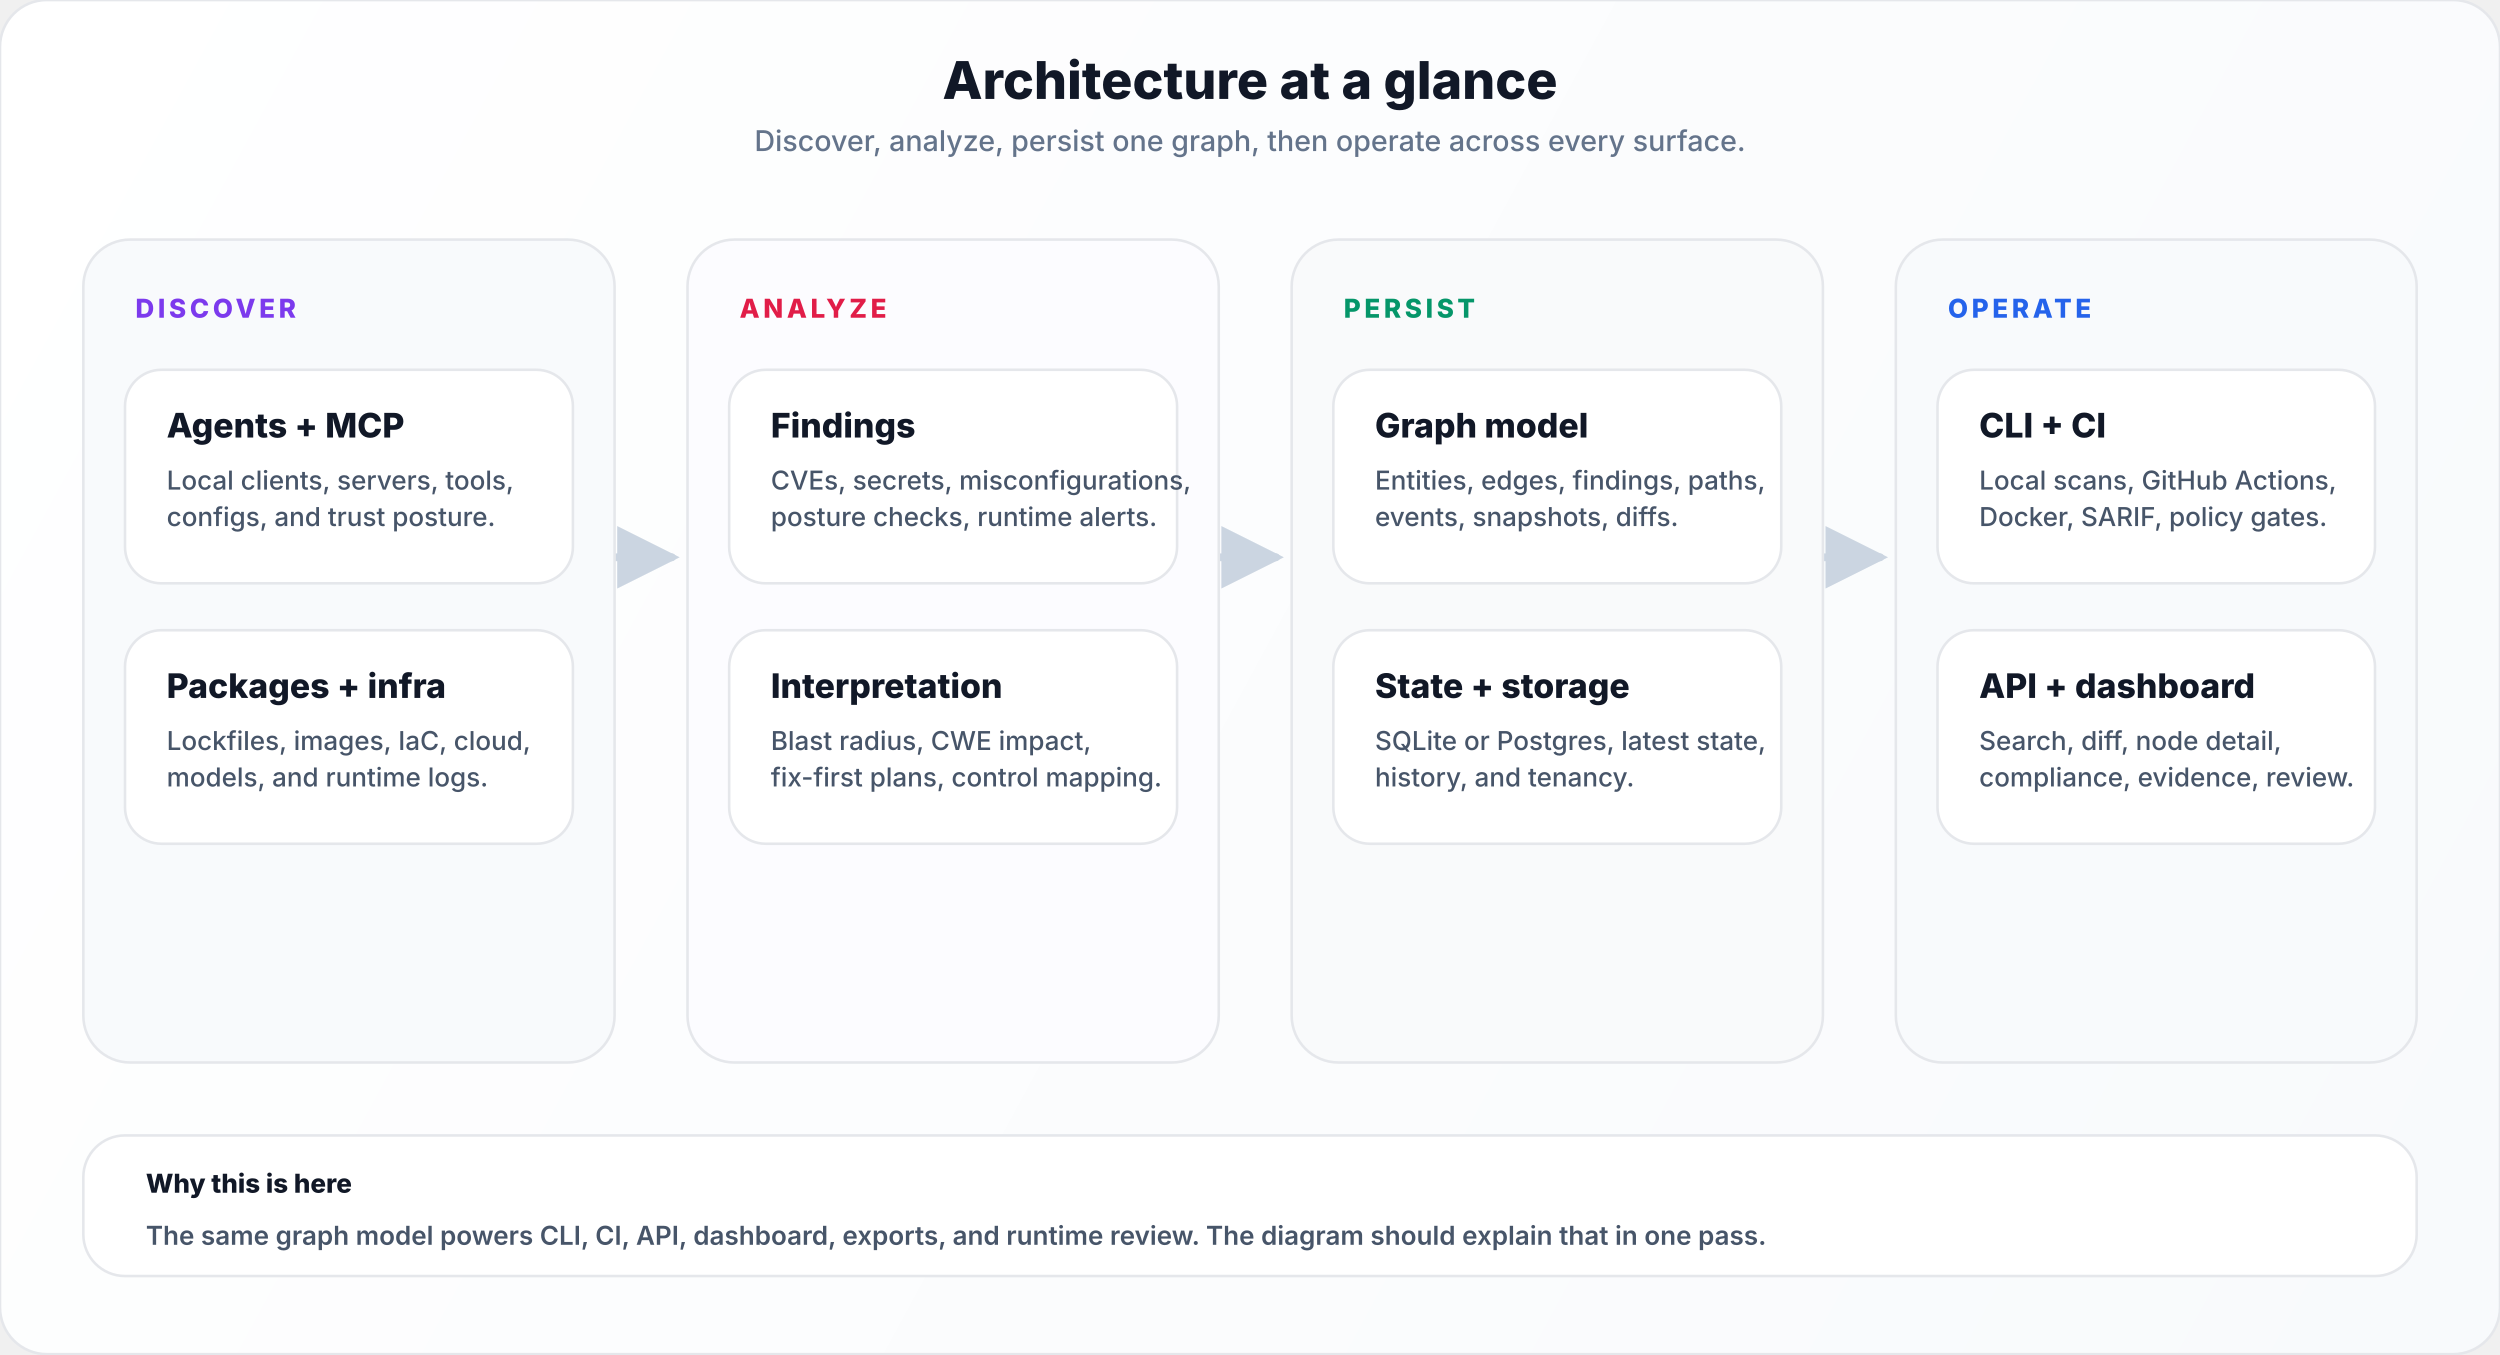
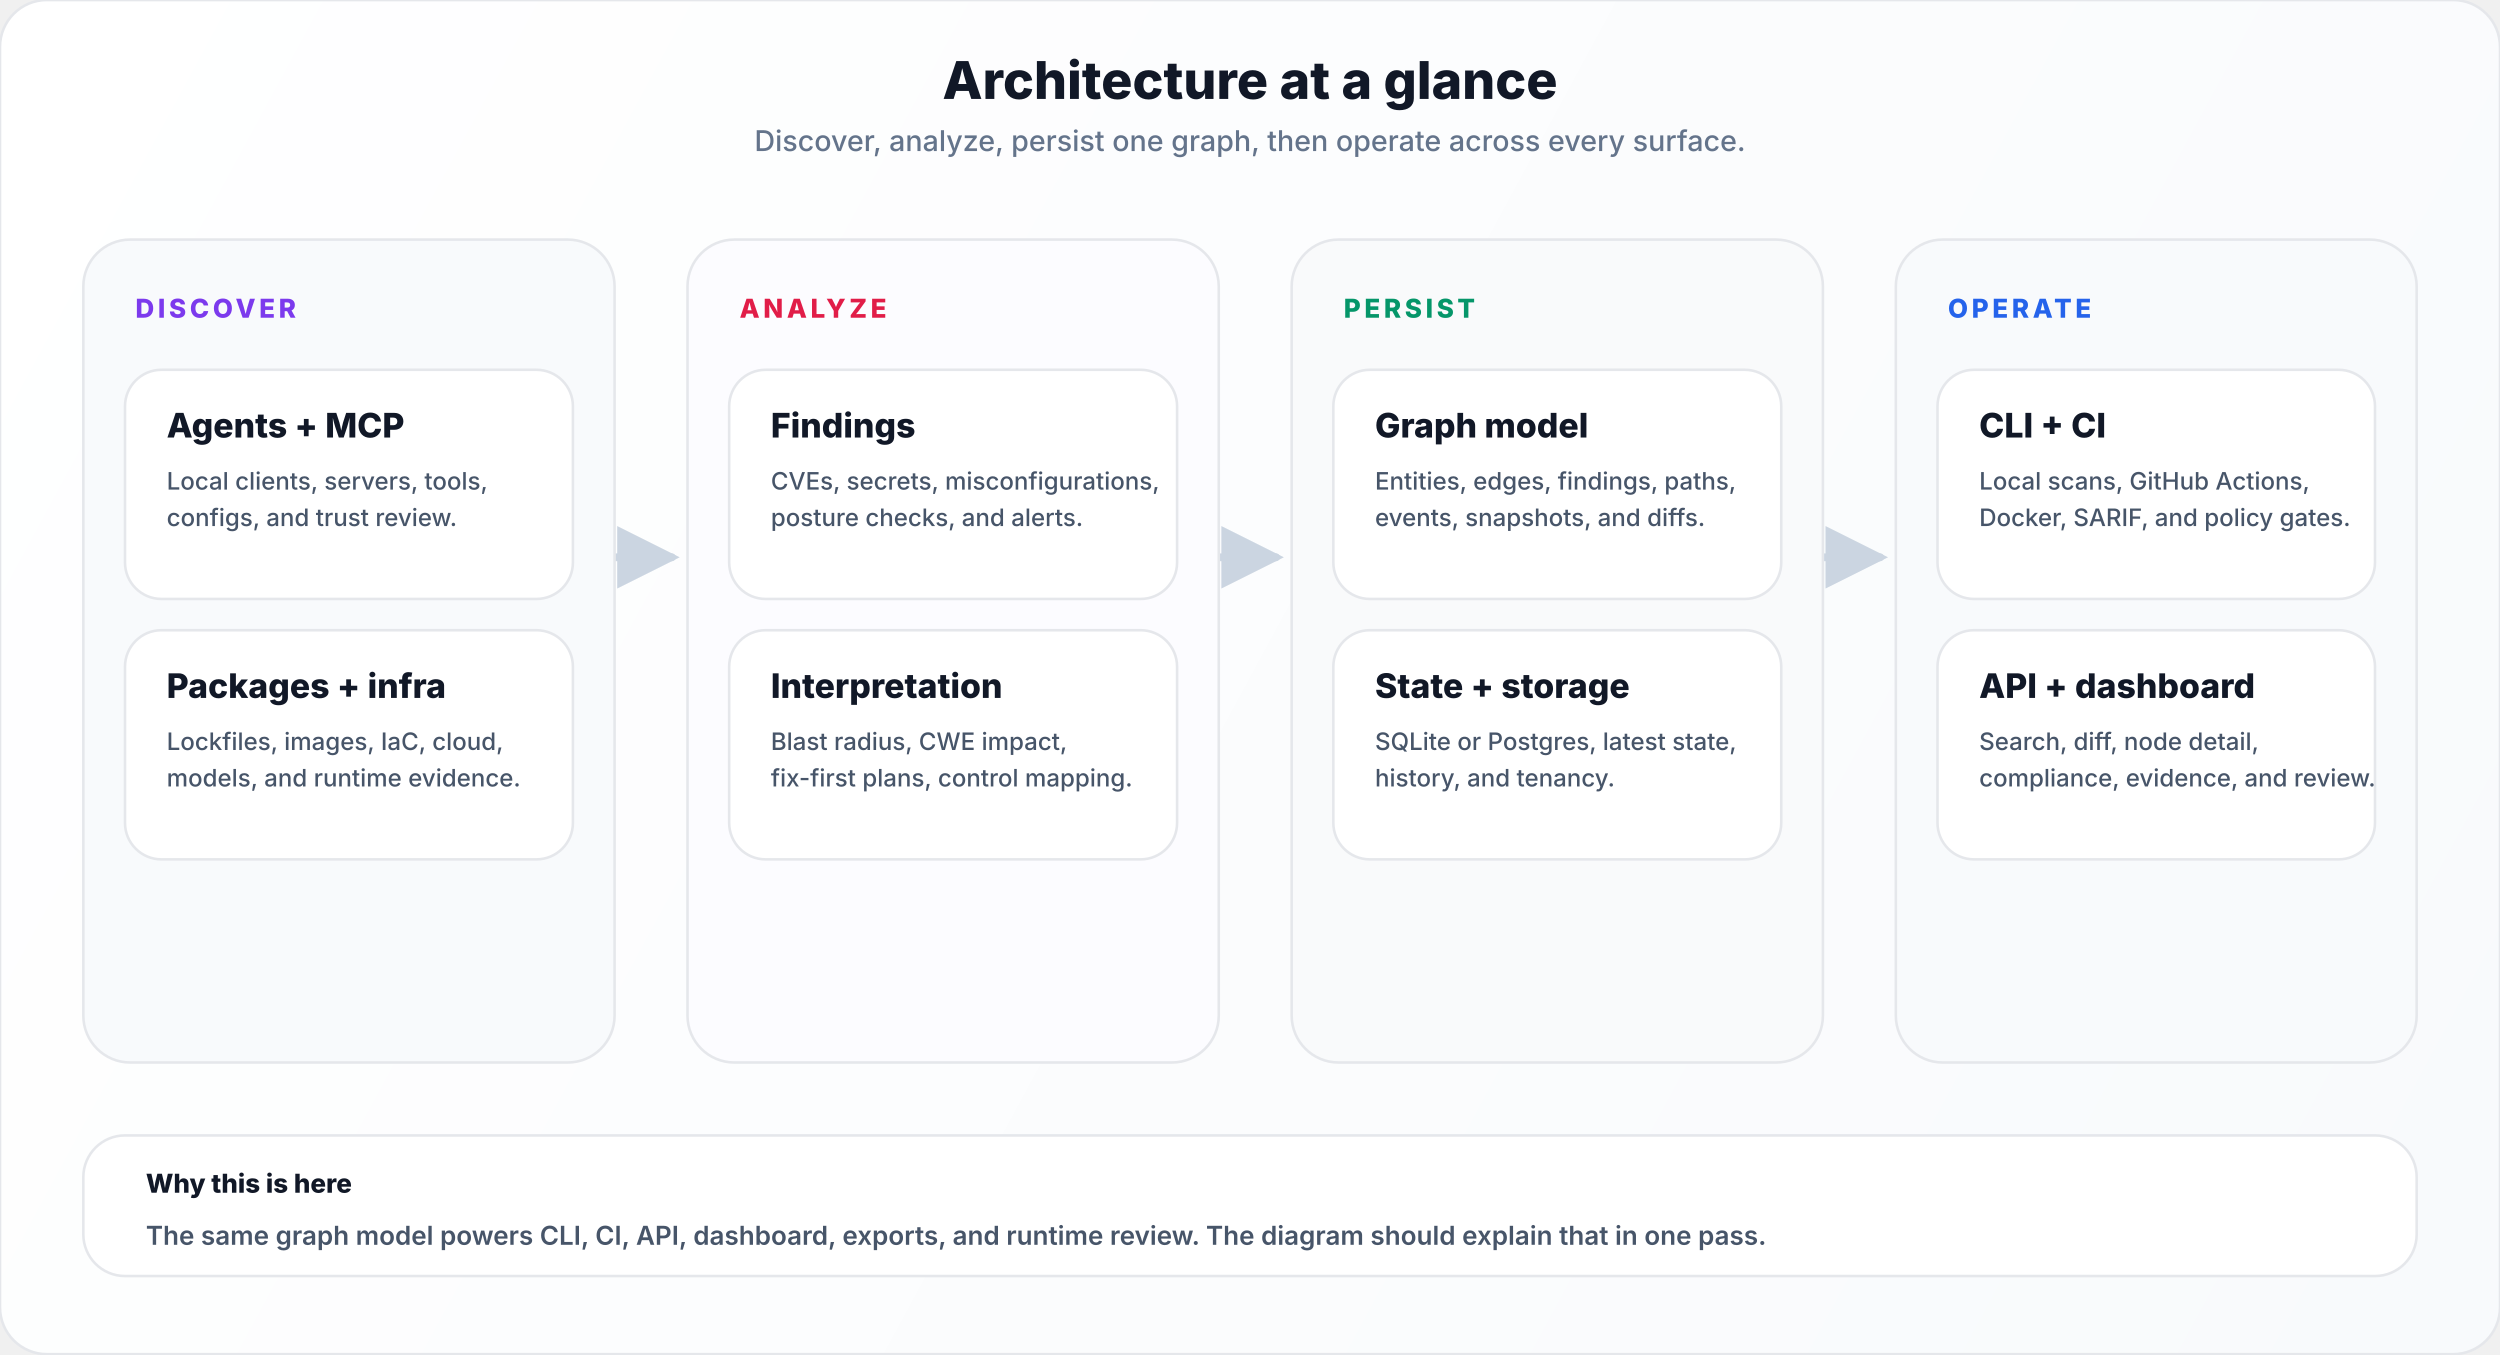
<svg xmlns="http://www.w3.org/2000/svg" viewBox="0 0 960 520" fill="none">
  <style>
    text { font-family: system-ui, -apple-system, "Segoe UI", sans-serif; }
    .title { font-size: 20px; font-weight: 800; fill: #111827; }
    .subtitle { font-size: 11px; font-weight: 500; fill: #64748b; }
    .section { font-size: 10px; font-weight: 800; letter-spacing: 0.14em; }
    .card-title { font-size: 13px; font-weight: 760; fill: #111827; }
-     .copy { font-size: 10px; font-weight: 500; fill: #475569; }
+     .copy { font-size: 9.25px; font-weight: 500; fill: #475569; }
    .footer-title { font-size: 10px; font-weight: 800; fill: #111827; }
    .footer-copy { font-size: 10px; font-weight: 600; fill: #475569; }
  </style>
  <defs>
    <linearGradient id="bg" x1="0" y1="0" x2="960" y2="520" gradientUnits="userSpaceOnUse">
      <stop stop-color="#ffffff" />
      <stop offset="1" stop-color="#f8fafc" />
    </linearGradient>
    <marker id="arrow" viewBox="0 0 8 8" refX="7" refY="4" markerWidth="8" markerHeight="8" orient="auto">
      <path d="M0 0L8 4L0 8Z" fill="#cbd5e1" />
    </marker>
  </defs>
  <rect width="960" height="520" rx="18" fill="url(#bg)" stroke="#e5e7eb" />
  <text x="480" y="38" text-anchor="middle" class="title">Architecture at a glance</text>
  <text x="480" y="58" text-anchor="middle" class="subtitle">Discover, analyze, persist one graph, then operate across every surface.</text>
  <path d="M236 214H258" stroke="#cbd5e1" stroke-width="3" stroke-linecap="round" marker-end="url(#arrow)" />
  <path d="M468 214H490" stroke="#cbd5e1" stroke-width="3" stroke-linecap="round" marker-end="url(#arrow)" />
  <path d="M700 214H722" stroke="#cbd5e1" stroke-width="3" stroke-linecap="round" marker-end="url(#arrow)" />
  <rect x="32" y="92" width="204" height="316" rx="18" fill="#f8fafc" stroke="#e5e7eb" />
  <rect x="264" y="92" width="204" height="316" rx="18" fill="#fcfcff" stroke="#e5e7eb" />
  <rect x="496" y="92" width="204" height="316" rx="18" fill="#f9fafb" stroke="#e5e7eb" />
  <rect x="728" y="92" width="200" height="316" rx="18" fill="#f8fafc" stroke="#e5e7eb" />
  <text x="52" y="122" class="section" fill="#7c3aed">DISCOVER</text>
  <text x="284" y="122" class="section" fill="#e11d48">ANALYZE</text>
  <text x="516" y="122" class="section" fill="#059669">PERSIST</text>
  <text x="748" y="122" class="section" fill="#2563eb">OPERATE</text>
-   <rect x="48" y="142" width="172" height="82" rx="14" fill="#ffffff" stroke="#e5e7eb" />
+   <rect x="48" y="142" width="172" height="88" rx="14" fill="#ffffff" stroke="#e5e7eb" />
  <text x="64" y="168" class="card-title">Agents + MCP</text>
  <text x="64" y="188" class="copy">
    <tspan x="64" dy="0">Local clients, servers, tools,</tspan>
-     <tspan x="64" dy="14">configs, and trust posture.</tspan>
+     <tspan x="64" dy="14">configs, and trust review.</tspan>
  </text>
-   <rect x="48" y="242" width="172" height="82" rx="14" fill="#ffffff" stroke="#e5e7eb" />
+   <rect x="48" y="242" width="172" height="88" rx="14" fill="#ffffff" stroke="#e5e7eb" />
  <text x="64" y="268" class="card-title">Packages + infra</text>
  <text x="64" y="288" class="copy">
    <tspan x="64" dy="0">Lockfiles, images, IaC, cloud,</tspan>
-     <tspan x="64" dy="14">models, and runtime logs.</tspan>
+     <tspan x="64" dy="14">models, and runtime evidence.</tspan>
  </text>
-   <rect x="280" y="142" width="172" height="82" rx="14" fill="#ffffff" stroke="#e5e7eb" />
+   <rect x="280" y="142" width="172" height="88" rx="14" fill="#ffffff" stroke="#e5e7eb" />
  <text x="296" y="168" class="card-title">Findings</text>
  <text x="296" y="188" class="copy">
    <tspan x="296" dy="0">CVEs, secrets, misconfigurations,</tspan>
-     <tspan x="296" dy="14">posture checks, runtime alerts.</tspan>
+     <tspan x="296" dy="14">posture checks, and alerts.</tspan>
  </text>
-   <rect x="280" y="242" width="172" height="82" rx="14" fill="#ffffff" stroke="#e5e7eb" />
+   <rect x="280" y="242" width="172" height="88" rx="14" fill="#ffffff" stroke="#e5e7eb" />
  <text x="296" y="268" class="card-title">Interpretation</text>
  <text x="296" y="288" class="copy">
    <tspan x="296" dy="0">Blast radius, CWE impact,</tspan>
    <tspan x="296" dy="14">fix-first plans, control mapping.</tspan>
  </text>
-   <rect x="512" y="142" width="172" height="82" rx="14" fill="#ffffff" stroke="#e5e7eb" />
+   <rect x="512" y="142" width="172" height="88" rx="14" fill="#ffffff" stroke="#e5e7eb" />
  <text x="528" y="168" class="card-title">Graph model</text>
  <text x="528" y="188" class="copy">
    <tspan x="528" dy="0">Entities, edges, findings, paths,</tspan>
-     <tspan x="528" dy="14">events, snapshots, diffs.</tspan>
+     <tspan x="528" dy="14">events, snapshots, and diffs.</tspan>
  </text>
-   <rect x="512" y="242" width="172" height="82" rx="14" fill="#ffffff" stroke="#e5e7eb" />
+   <rect x="512" y="242" width="172" height="88" rx="14" fill="#ffffff" stroke="#e5e7eb" />
  <text x="528" y="268" class="card-title">State + storage</text>
  <text x="528" y="288" class="copy">
    <tspan x="528" dy="0">SQLite or Postgres, latest state,</tspan>
    <tspan x="528" dy="14">history, and tenancy.</tspan>
  </text>
-   <rect x="744" y="142" width="168" height="82" rx="14" fill="#ffffff" stroke="#e5e7eb" />
+   <rect x="744" y="142" width="168" height="88" rx="14" fill="#ffffff" stroke="#e5e7eb" />
  <text x="760" y="168" class="card-title">CLI + CI</text>
  <text x="760" y="188" class="copy">
    <tspan x="760" dy="0">Local scans, GitHub Actions,</tspan>
-     <tspan x="760" dy="14">Docker, SARIF, policy gates.</tspan>
+     <tspan x="760" dy="14">Docker, SARIF, and policy gates.</tspan>
  </text>
-   <rect x="744" y="242" width="168" height="82" rx="14" fill="#ffffff" stroke="#e5e7eb" />
+   <rect x="744" y="242" width="168" height="88" rx="14" fill="#ffffff" stroke="#e5e7eb" />
  <text x="760" y="268" class="card-title">API + dashboard</text>
  <text x="760" y="288" class="copy">
    <tspan x="760" dy="0">Search, diff, node detail,</tspan>
-     <tspan x="760" dy="14">compliance, evidence, review.</tspan>
+     <tspan x="760" dy="14">compliance, evidence, and review.</tspan>
  </text>
  <rect x="32" y="436" width="896" height="54" rx="16" fill="#ffffff" stroke="#e5e7eb" />
  <text x="56" y="458" class="footer-title">Why this is here</text>
  <text x="56" y="478" class="footer-copy">The same graph model powers CLI, CI, API, dashboard, exports, and runtime review. The diagram should explain that in one pass.</text>
</svg>
